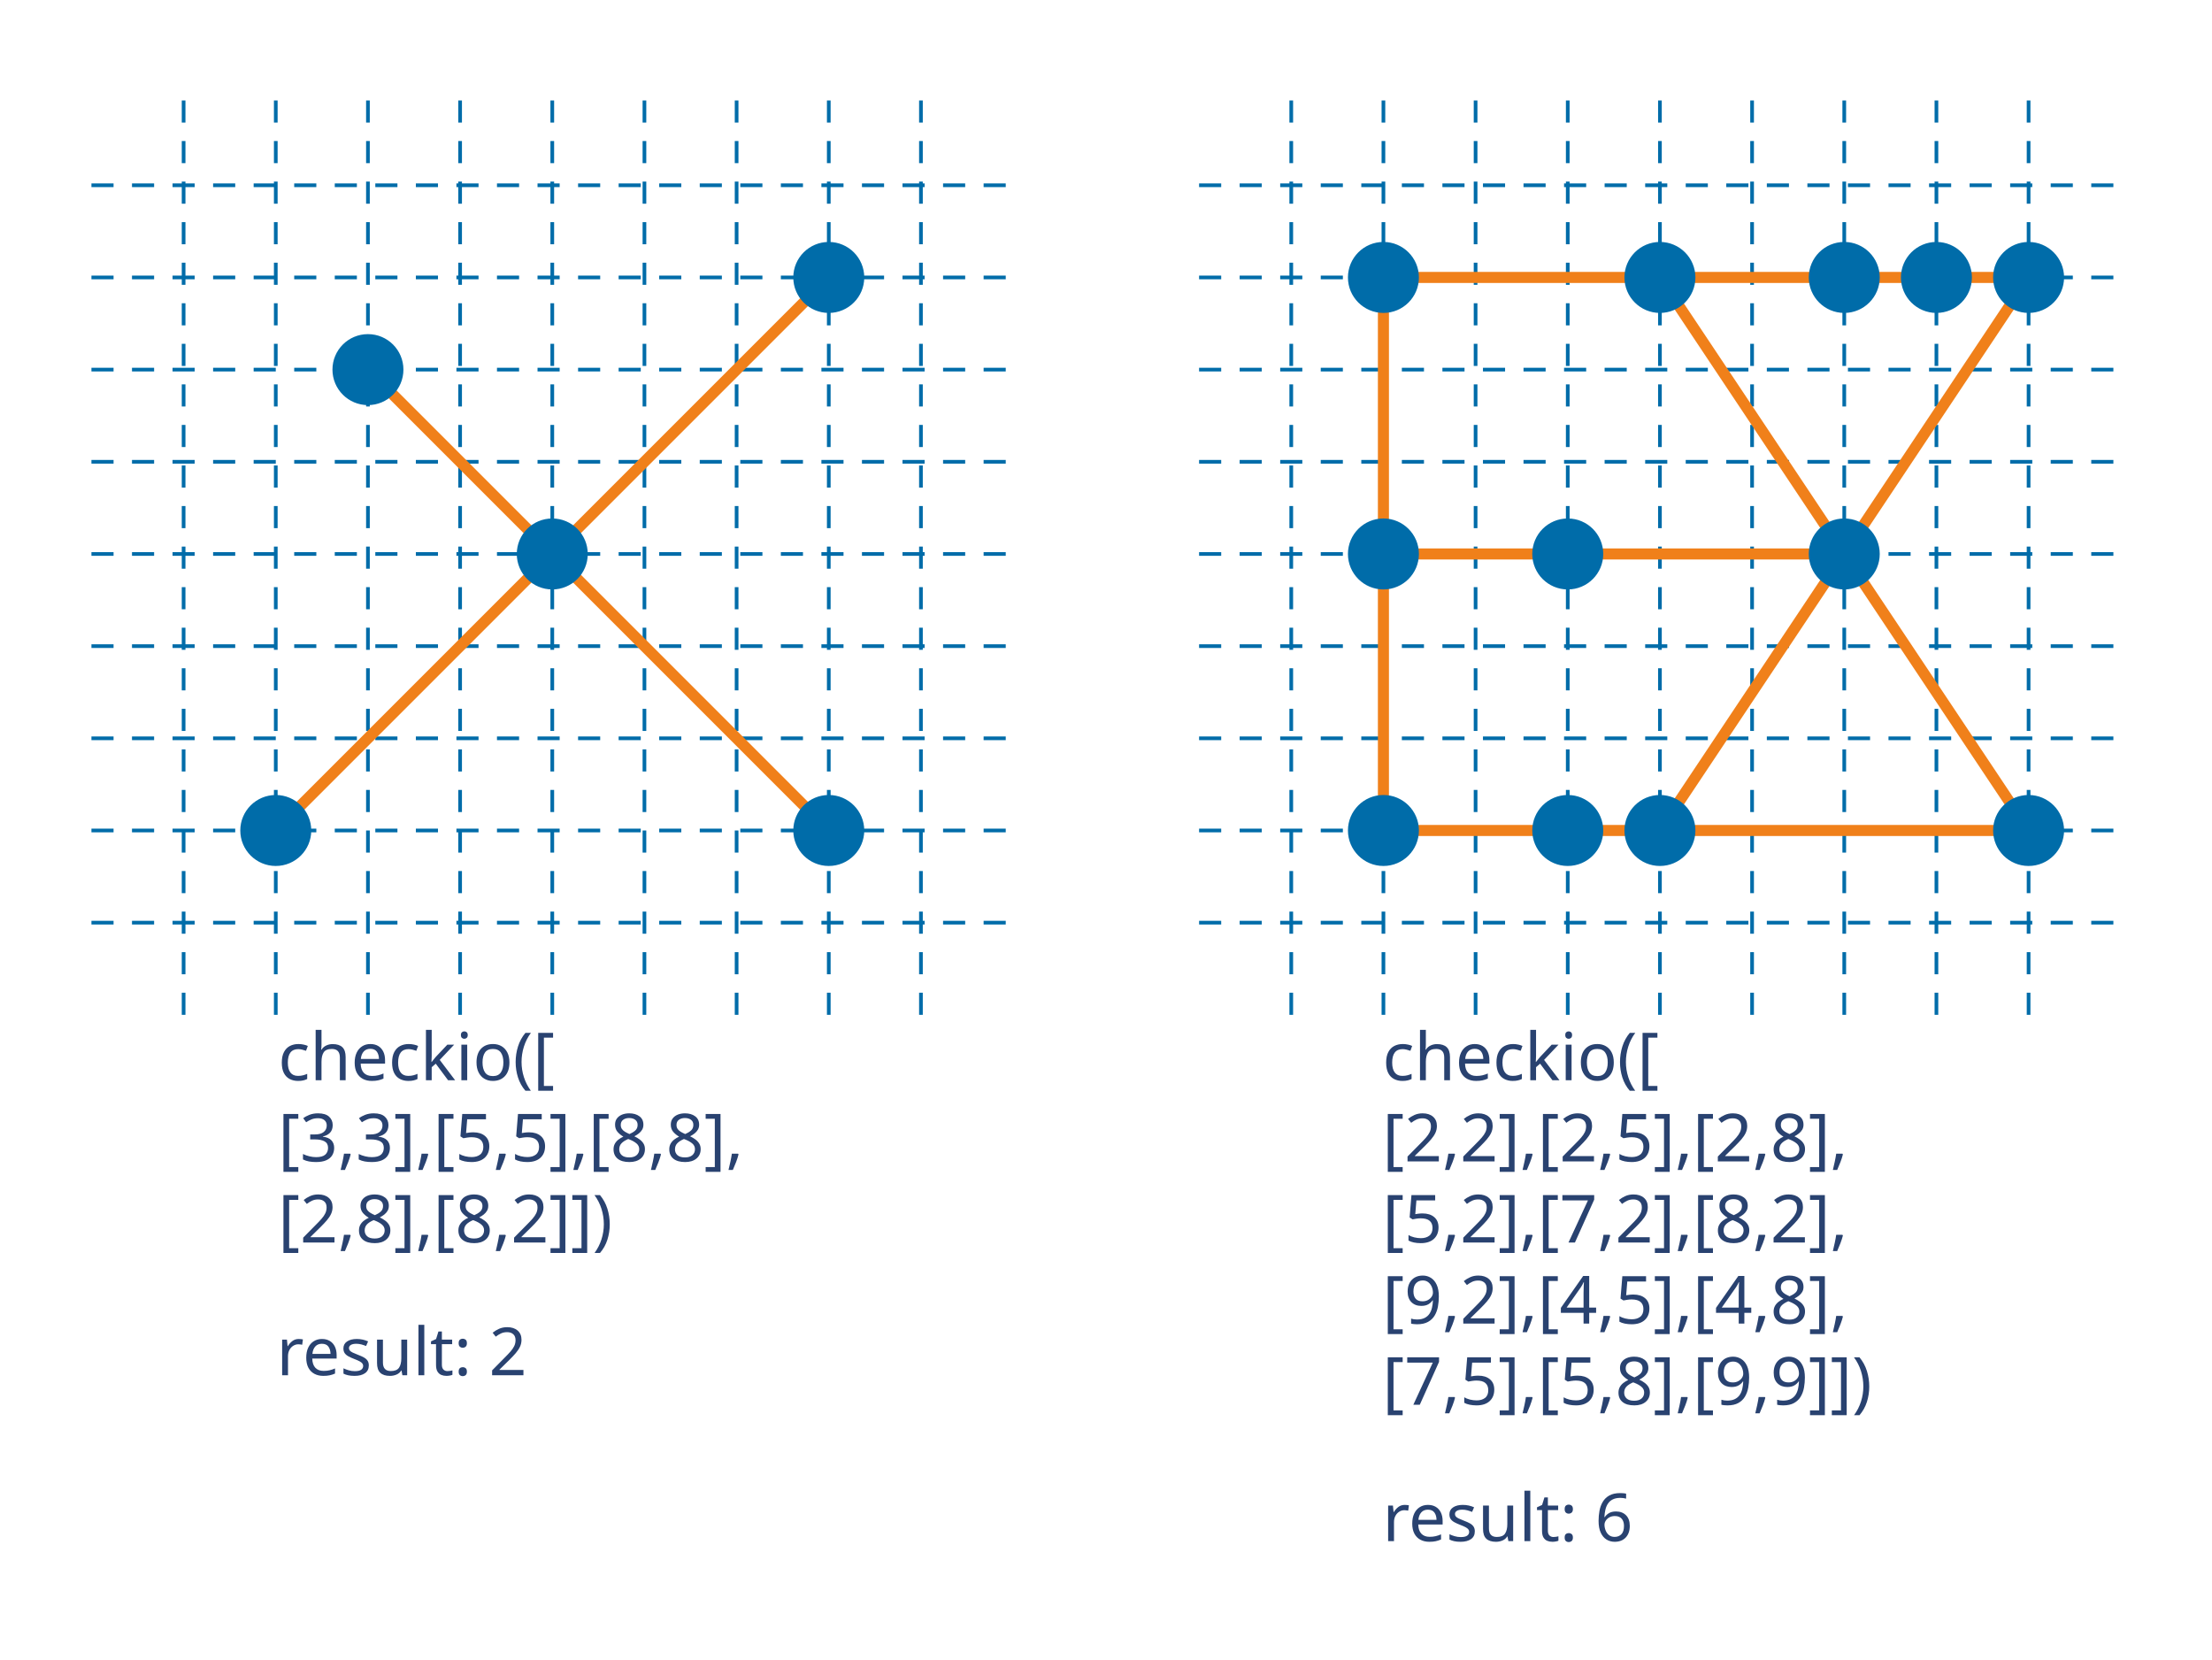
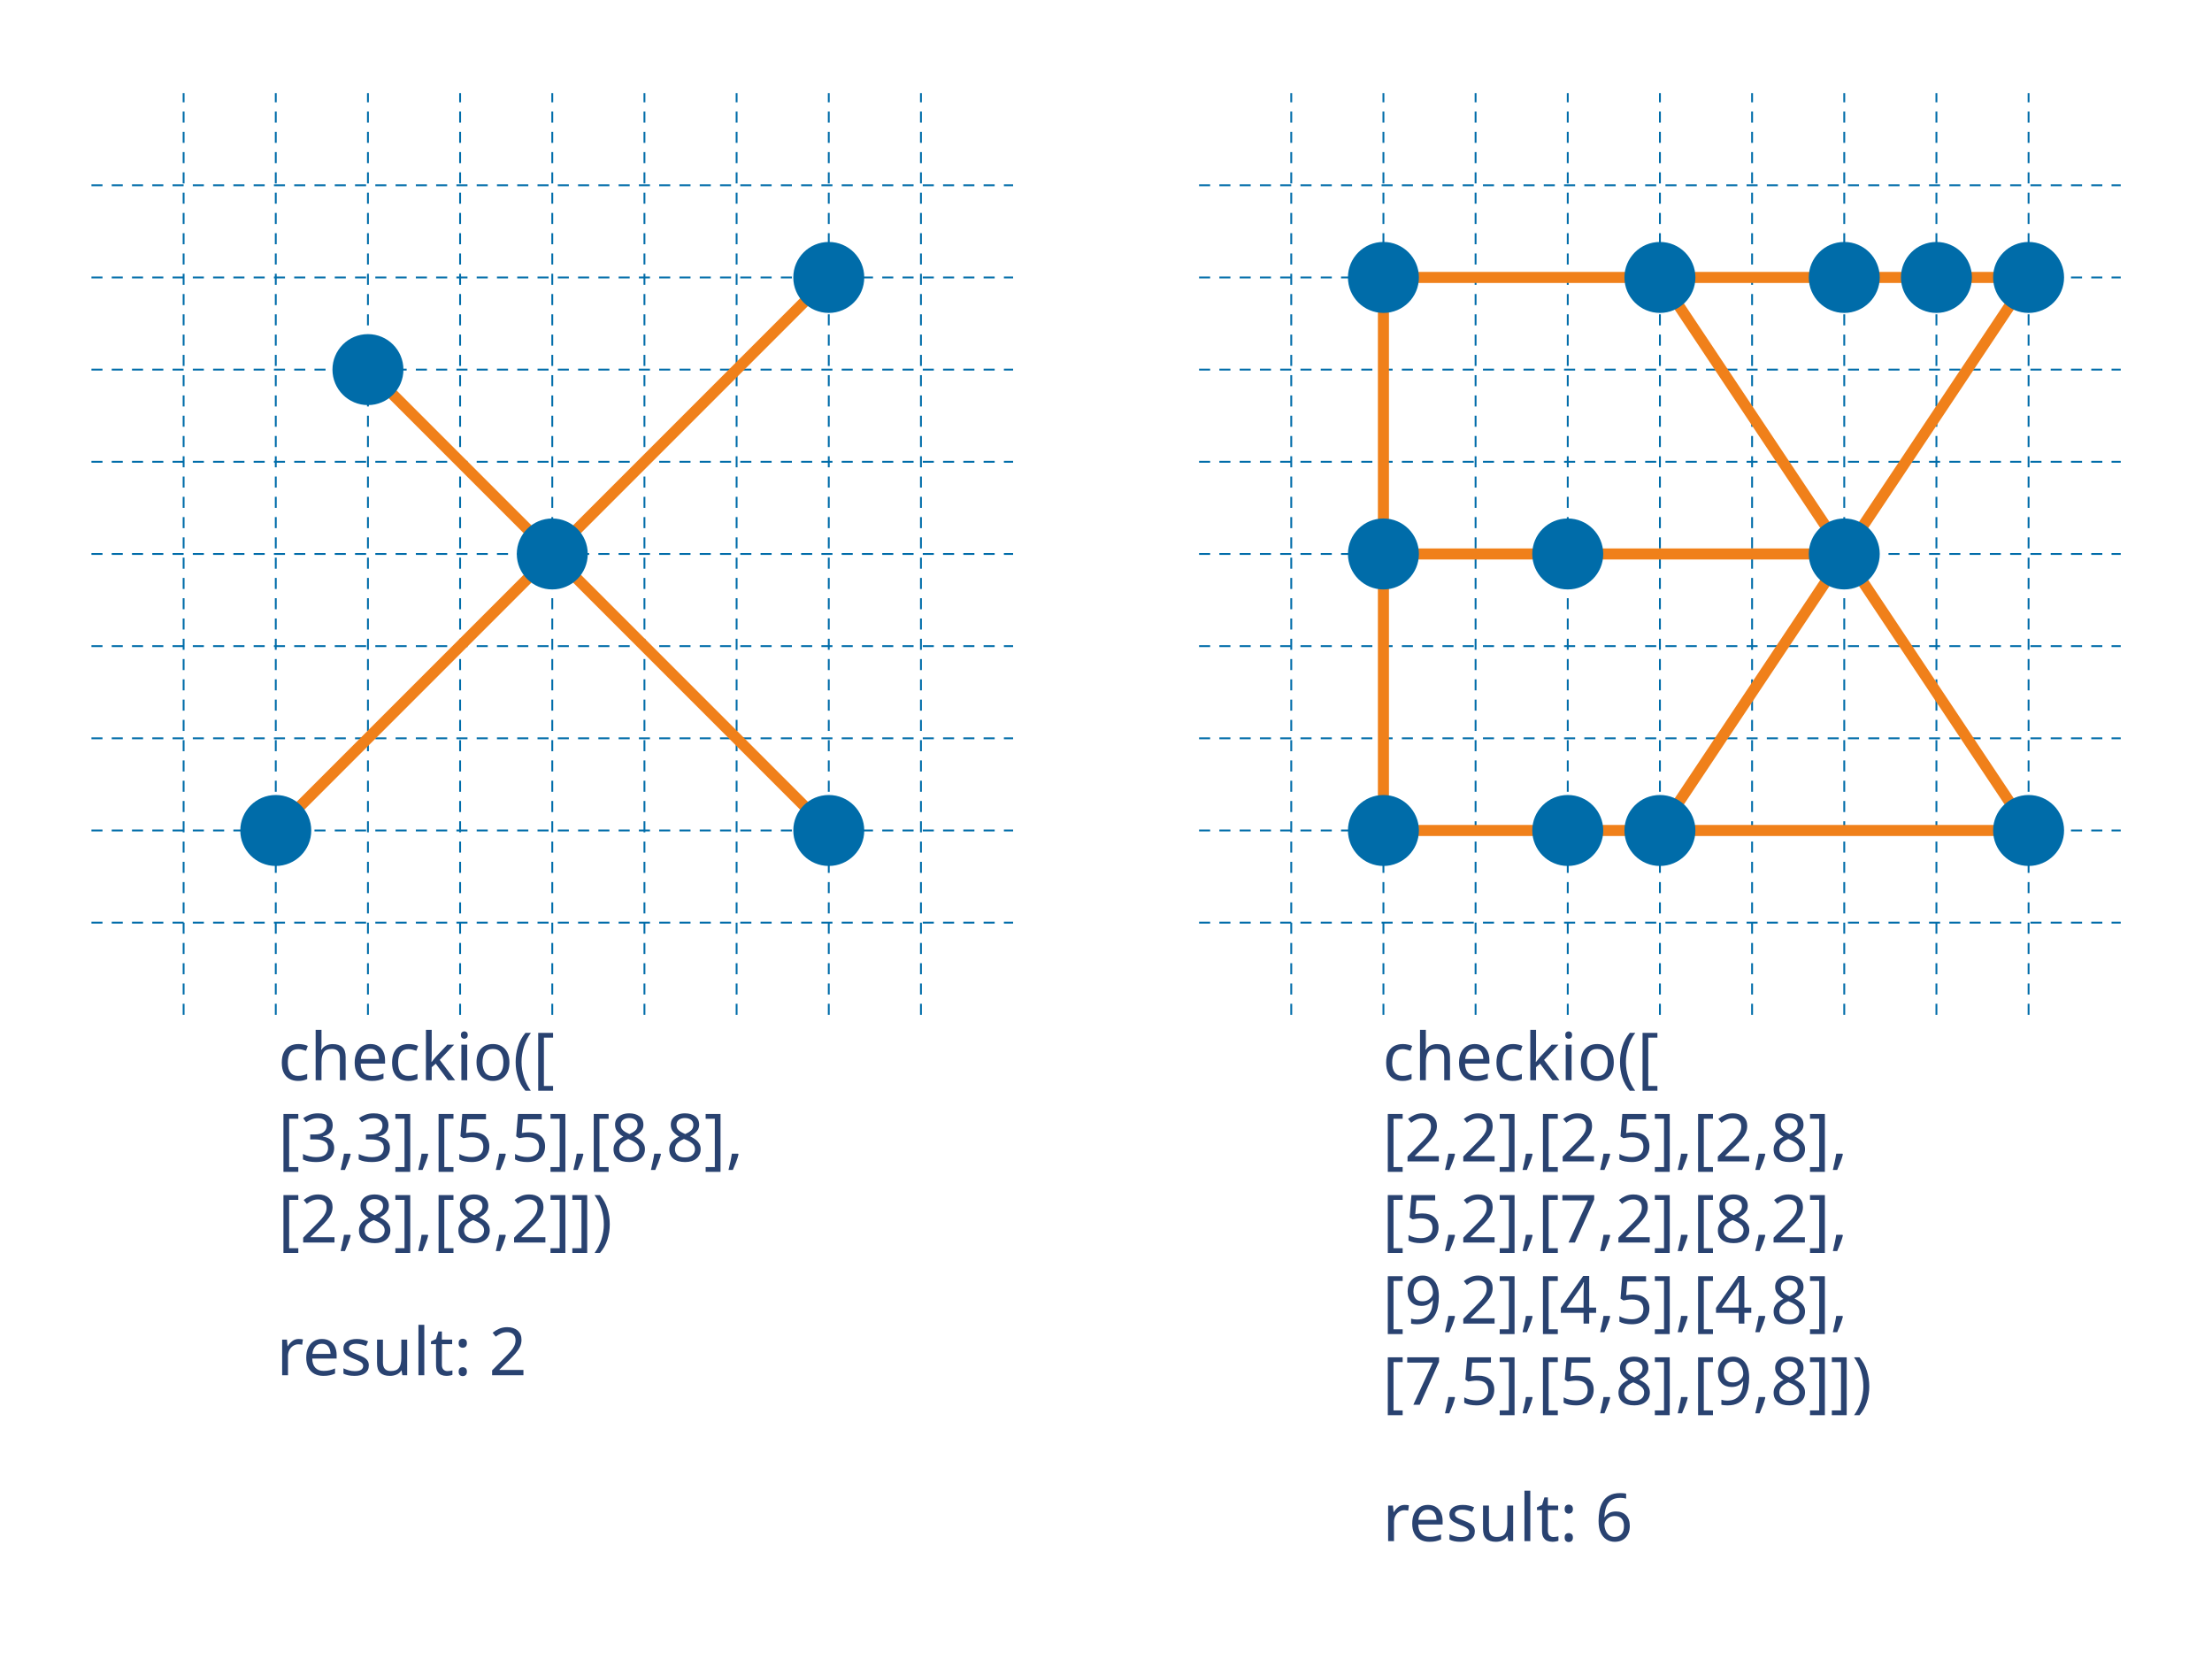
<svg xmlns="http://www.w3.org/2000/svg" version="1.1" x="0px" y="0px" width="1200" height="900" viewBox="0, 0, 1200, 900">
  <g id="Background">
    <rect x="0" y="0" width="1200" height="900" fill="#000000" fill-opacity="0" />
  </g>
  <g id="Layer 1">
-     <path d="M99.607,550.5 L99.607,50.5" fill-opacity="0" stroke="#006CA9" stroke-width="2" stroke-dasharray="12,10" />
-     <path d="M149.607,550.5 L149.607,50.5" fill-opacity="0" stroke="#006CA9" stroke-width="2" stroke-dasharray="12,10" />
-     <path d="M199.607,550.5 L199.607,50.5" fill-opacity="0" stroke="#006CA9" stroke-width="2" stroke-dasharray="12,10" />
-     <path d="M249.607,550.5 L249.607,50.5" fill-opacity="0" stroke="#006CA9" stroke-width="2" stroke-dasharray="12,10" />
-     <path d="M299.607,550.5 L299.607,50.5" fill-opacity="0" stroke="#006CA9" stroke-width="2" stroke-dasharray="12,10" />
-     <path d="M349.607,550.5 L349.607,50.5" fill-opacity="0" stroke="#006CA9" stroke-width="2" stroke-dasharray="12,10" />
-     <path d="M399.607,550.5 L399.607,50.5" fill-opacity="0" stroke="#006CA9" stroke-width="2" stroke-dasharray="12,10" />
-     <path d="M449.607,550.5 L449.607,50.5" fill-opacity="0" stroke="#006CA9" stroke-width="2" stroke-dasharray="12,10" />
-     <path d="M499.607,550.5 L499.607,50.5" fill-opacity="0" stroke="#006CA9" stroke-width="2" stroke-dasharray="12,10" />
-     <path d="M49.607,100.5 L549.607,100.5" fill-opacity="0" stroke="#006CA9" stroke-width="2" stroke-dasharray="12,10" />
-     <path d="M49.607,150.5 L549.607,150.5" fill-opacity="0" stroke="#006CA9" stroke-width="2" stroke-dasharray="12,10" />
-     <path d="M49.607,200.5 L549.607,200.5" fill-opacity="0" stroke="#006CA9" stroke-width="2" stroke-dasharray="12,10" />
-     <path d="M49.607,250.5 L549.607,250.5" fill-opacity="0" stroke="#006CA9" stroke-width="2" stroke-dasharray="12,10" />
-     <path d="M49.607,300.5 L549.607,300.5" fill-opacity="0" stroke="#006CA9" stroke-width="2" stroke-dasharray="12,10" />
-     <path d="M49.607,350.5 L549.607,350.5" fill-opacity="0" stroke="#006CA9" stroke-width="2" stroke-dasharray="12,10" />
-     <path d="M49.607,400.5 L549.607,400.5" fill-opacity="0" stroke="#006CA9" stroke-width="2" stroke-dasharray="12,10" />
-     <path d="M49.607,450.5 L549.607,450.5" fill-opacity="0" stroke="#006CA9" stroke-width="2" stroke-dasharray="12,10" />
-     <path d="M49.607,500.5 L549.607,500.5" fill-opacity="0" stroke="#006CA9" stroke-width="2" stroke-dasharray="12,10" />
+     <path d="M99.607,550.5 L99.607,50.5" fill-opacity="0" stroke="#006CA9" stroke-width="1" stroke-dasharray="6,5" />
+     <path d="M149.607,550.5 L149.607,50.5" fill-opacity="0" stroke="#006CA9" stroke-width="1" stroke-dasharray="6,5" />
+     <path d="M199.607,550.5 L199.607,50.5" fill-opacity="0" stroke="#006CA9" stroke-width="1" stroke-dasharray="6,5" />
+     <path d="M249.607,550.5 L249.607,50.5" fill-opacity="0" stroke="#006CA9" stroke-width="1" stroke-dasharray="6,5" />
+     <path d="M299.607,550.5 L299.607,50.5" fill-opacity="0" stroke="#006CA9" stroke-width="1" stroke-dasharray="6,5" />
+     <path d="M349.607,550.5 L349.607,50.5" fill-opacity="0" stroke="#006CA9" stroke-width="1" stroke-dasharray="6,5" />
+     <path d="M399.607,550.5 L399.607,50.5" fill-opacity="0" stroke="#006CA9" stroke-width="1" stroke-dasharray="6,5" />
+     <path d="M449.607,550.5 L449.607,50.5" fill-opacity="0" stroke="#006CA9" stroke-width="1" stroke-dasharray="6,5" />
+     <path d="M499.607,550.5 L499.607,50.5" fill-opacity="0" stroke="#006CA9" stroke-width="1" stroke-dasharray="6,5" />
+     <path d="M49.607,100.5 L549.607,100.5" fill-opacity="0" stroke="#006CA9" stroke-width="1" stroke-dasharray="6,5" />
+     <path d="M49.607,150.5 L549.607,150.5" fill-opacity="0" stroke="#006CA9" stroke-width="1" stroke-dasharray="6,5" />
+     <path d="M49.607,200.5 L549.607,200.5" fill-opacity="0" stroke="#006CA9" stroke-width="1" stroke-dasharray="6,5" />
+     <path d="M49.607,250.5 L549.607,250.5" fill-opacity="0" stroke="#006CA9" stroke-width="1" stroke-dasharray="6,5" />
+     <path d="M49.607,300.5 L549.607,300.5" fill-opacity="0" stroke="#006CA9" stroke-width="1" stroke-dasharray="6,5" />
+     <path d="M49.607,350.5 L549.607,350.5" fill-opacity="0" stroke="#006CA9" stroke-width="1" stroke-dasharray="6,5" />
+     <path d="M49.607,400.5 L549.607,400.5" fill-opacity="0" stroke="#006CA9" stroke-width="1" stroke-dasharray="6,5" />
+     <path d="M49.607,450.5 L549.607,450.5" fill-opacity="0" stroke="#006CA9" stroke-width="1" stroke-dasharray="6,5" />
+     <path d="M49.607,500.5 L549.607,500.5" fill-opacity="0" stroke="#006CA9" stroke-width="1" stroke-dasharray="6,5" />
    <path d="M149.607,450.5 L449.607,150.5" fill-opacity="0" stroke="#F0801A" stroke-width="6" />
    <path d="M199.607,200.5 L449.607,450.5" fill-opacity="0" stroke="#F0801A" stroke-width="6" />
    <g>
      <path d="M199.607,181.75 C189.252,181.75 180.857,190.145 180.857,200.5 C180.857,210.855 189.252,219.25 199.607,219.25 C209.963,219.25 218.357,210.855 218.357,200.5 C218.357,190.145 209.963,181.75 199.607,181.75 z" fill="#006CA9" />
      <path d="M199.607,181.75 C189.252,181.75 180.857,190.145 180.857,200.5 C180.857,210.855 189.252,219.25 199.607,219.25 C209.963,219.25 218.357,210.855 218.357,200.5 C218.357,190.145 209.963,181.75 199.607,181.75 z" fill-opacity="0" stroke="#006CA9" stroke-width="1" />
    </g>
-     <path d="M700.5,550.5 L700.5,50.5" fill-opacity="0" stroke="#006CA9" stroke-width="2" stroke-dasharray="12,10" />
-     <path d="M750.5,550.5 L750.5,50.5" fill-opacity="0" stroke="#006CA9" stroke-width="2" stroke-dasharray="12,10" />
-     <path d="M800.5,550.5 L800.5,50.5" fill-opacity="0" stroke="#006CA9" stroke-width="2" stroke-dasharray="12,10" />
-     <path d="M850.5,550.5 L850.5,50.5" fill-opacity="0" stroke="#006CA9" stroke-width="2" stroke-dasharray="12,10" />
-     <path d="M900.5,550.5 L900.5,50.5" fill-opacity="0" stroke="#006CA9" stroke-width="2" stroke-dasharray="12,10" />
-     <path d="M950.5,550.5 L950.5,50.5" fill-opacity="0" stroke="#006CA9" stroke-width="2" stroke-dasharray="12,10" />
-     <path d="M1000.5,550.5 L1000.5,50.5" fill-opacity="0" stroke="#006CA9" stroke-width="2" stroke-dasharray="12,10" />
-     <path d="M1050.5,550.5 L1050.5,50.5" fill-opacity="0" stroke="#006CA9" stroke-width="2" stroke-dasharray="12,10" />
-     <path d="M1100.5,550.5 L1100.5,50.5" fill-opacity="0" stroke="#006CA9" stroke-width="2" stroke-dasharray="12,10" />
-     <path d="M650.5,100.5 L1150.5,100.5" fill-opacity="0" stroke="#006CA9" stroke-width="2" stroke-dasharray="12,10" />
-     <path d="M650.5,150.5 L1150.5,150.5" fill-opacity="0" stroke="#006CA9" stroke-width="2" stroke-dasharray="12,10" />
-     <path d="M650.5,200.5 L1150.5,200.5" fill-opacity="0" stroke="#006CA9" stroke-width="2" stroke-dasharray="12,10" />
-     <path d="M650.5,250.5 L1150.5,250.5" fill-opacity="0" stroke="#006CA9" stroke-width="2" stroke-dasharray="12,10" />
-     <path d="M650.5,300.5 L1150.5,300.5" fill-opacity="0" stroke="#006CA9" stroke-width="2" stroke-dasharray="12,10" />
-     <path d="M650.5,350.5 L1150.5,350.5" fill-opacity="0" stroke="#006CA9" stroke-width="2" stroke-dasharray="12,10" />
-     <path d="M650.5,400.5 L1150.5,400.5" fill-opacity="0" stroke="#006CA9" stroke-width="2" stroke-dasharray="12,10" />
-     <path d="M650.5,450.5 L1150.5,450.5" fill-opacity="0" stroke="#006CA9" stroke-width="2" stroke-dasharray="12,10" />
-     <path d="M650.5,500.5 L1150.5,500.5" fill-opacity="0" stroke="#006CA9" stroke-width="2" stroke-dasharray="12,10" />
+     <path d="M700.5,550.5 L700.5,50.5" fill-opacity="0" stroke="#006CA9" stroke-width="1" stroke-dasharray="6,5" />
+     <path d="M750.5,550.5 L750.5,50.5" fill-opacity="0" stroke="#006CA9" stroke-width="1" stroke-dasharray="6,5" />
+     <path d="M800.5,550.5 L800.5,50.5" fill-opacity="0" stroke="#006CA9" stroke-width="1" stroke-dasharray="6,5" />
+     <path d="M850.5,550.5 L850.5,50.5" fill-opacity="0" stroke="#006CA9" stroke-width="1" stroke-dasharray="6,5" />
+     <path d="M900.5,550.5 L900.5,50.5" fill-opacity="0" stroke="#006CA9" stroke-width="1" stroke-dasharray="6,5" />
+     <path d="M950.5,550.5 L950.5,50.5" fill-opacity="0" stroke="#006CA9" stroke-width="1" stroke-dasharray="6,5" />
+     <path d="M1000.5,550.5 L1000.5,50.5" fill-opacity="0" stroke="#006CA9" stroke-width="1" stroke-dasharray="6,5" />
+     <path d="M1050.5,550.5 L1050.5,50.5" fill-opacity="0" stroke="#006CA9" stroke-width="1" stroke-dasharray="6,5" />
+     <path d="M1100.5,550.5 L1100.5,50.5" fill-opacity="0" stroke="#006CA9" stroke-width="1" stroke-dasharray="6,5" />
+     <path d="M650.5,100.5 L1150.5,100.5" fill-opacity="0" stroke="#006CA9" stroke-width="1" stroke-dasharray="6,5" />
+     <path d="M650.5,150.5 L1150.5,150.5" fill-opacity="0" stroke="#006CA9" stroke-width="1" stroke-dasharray="6,5" />
+     <path d="M650.5,200.5 L1150.5,200.5" fill-opacity="0" stroke="#006CA9" stroke-width="1" stroke-dasharray="6,5" />
+     <path d="M650.5,250.5 L1150.5,250.5" fill-opacity="0" stroke="#006CA9" stroke-width="1" stroke-dasharray="6,5" />
+     <path d="M650.5,300.5 L1150.5,300.5" fill-opacity="0" stroke="#006CA9" stroke-width="1" stroke-dasharray="6,5" />
+     <path d="M650.5,350.5 L1150.5,350.5" fill-opacity="0" stroke="#006CA9" stroke-width="1" stroke-dasharray="6,5" />
+     <path d="M650.5,400.5 L1150.5,400.5" fill-opacity="0" stroke="#006CA9" stroke-width="1" stroke-dasharray="6,5" />
+     <path d="M650.5,450.5 L1150.5,450.5" fill-opacity="0" stroke="#006CA9" stroke-width="1" stroke-dasharray="6,5" />
+     <path d="M650.5,500.5 L1150.5,500.5" fill-opacity="0" stroke="#006CA9" stroke-width="1" stroke-dasharray="6,5" />
    <path d="M750.5,450.5 L1100.5,450.5" fill-opacity="0" stroke="#F0801A" stroke-width="6" />
    <path d="M750.5,300.5 L1000.5,300.5" fill-opacity="0" stroke="#F0801A" stroke-width="6" />
    <path d="M750.5,150.5 L1100.5,150.5" fill-opacity="0" stroke="#F0801A" stroke-width="6" />
    <path d="M750.5,450.5 L750.5,150.5" fill-opacity="0" stroke="#F0801A" stroke-width="6" />
    <path d="M900.5,150.5 L1100.5,450.5" fill-opacity="0" stroke="#F0801A" stroke-width="6" />
    <g>
      <path d="M1050.5,131.75 C1040.145,131.75 1031.75,140.145 1031.75,150.5 C1031.75,160.855 1040.145,169.25 1050.5,169.25 C1060.855,169.25 1069.25,160.855 1069.25,150.5 C1069.25,140.145 1060.855,131.75 1050.5,131.75 z" fill="#006CA9" />
      <path d="M1050.5,131.75 C1040.145,131.75 1031.75,140.145 1031.75,150.5 C1031.75,160.855 1040.145,169.25 1050.5,169.25 C1060.855,169.25 1069.25,160.855 1069.25,150.5 C1069.25,140.145 1060.855,131.75 1050.5,131.75 z" fill-opacity="0" stroke="#006CA9" stroke-width="1" />
    </g>
    <g>
      <path d="M900.5,131.75 C890.145,131.75 881.75,140.145 881.75,150.5 C881.75,160.855 890.145,169.25 900.5,169.25 C910.855,169.25 919.25,160.855 919.25,150.5 C919.25,140.145 910.855,131.75 900.5,131.75 z" fill="#006CA9" />
      <path d="M900.5,131.75 C890.145,131.75 881.75,140.145 881.75,150.5 C881.75,160.855 890.145,169.25 900.5,169.25 C910.855,169.25 919.25,160.855 919.25,150.5 C919.25,140.145 910.855,131.75 900.5,131.75 z" fill-opacity="0" stroke="#006CA9" stroke-width="1" />
    </g>
    <g>
      <path d="M1100.5,431.75 C1090.145,431.75 1081.75,440.145 1081.75,450.5 C1081.75,460.855 1090.145,469.25 1100.5,469.25 C1110.855,469.25 1119.25,460.855 1119.25,450.5 C1119.25,440.145 1110.855,431.75 1100.5,431.75 z" fill="#006CA9" />
      <path d="M1100.5,431.75 C1090.145,431.75 1081.75,440.145 1081.75,450.5 C1081.75,460.855 1090.145,469.25 1100.5,469.25 C1110.855,469.25 1119.25,460.855 1119.25,450.5 C1119.25,440.145 1110.855,431.75 1100.5,431.75 z" fill-opacity="0" stroke="#006CA9" stroke-width="1" />
    </g>
    <g>
      <path d="M750.5,431.75 C740.145,431.75 731.75,440.145 731.75,450.5 C731.75,460.855 740.145,469.25 750.5,469.25 C760.855,469.25 769.25,460.855 769.25,450.5 C769.25,440.145 760.855,431.75 750.5,431.75 z" fill="#006CA9" />
      <path d="M750.5,431.75 C740.145,431.75 731.75,440.145 731.75,450.5 C731.75,460.855 740.145,469.25 750.5,469.25 C760.855,469.25 769.25,460.855 769.25,450.5 C769.25,440.145 760.855,431.75 750.5,431.75 z" fill-opacity="0" stroke="#006CA9" stroke-width="1" />
    </g>
    <g>
      <path d="M750.5,281.75 C740.145,281.75 731.75,290.145 731.75,300.5 C731.75,310.855 740.145,319.25 750.5,319.25 C760.855,319.25 769.25,310.855 769.25,300.5 C769.25,290.145 760.855,281.75 750.5,281.75 z" fill="#006CA9" />
      <path d="M750.5,281.75 C740.145,281.75 731.75,290.145 731.75,300.5 C731.75,310.855 740.145,319.25 750.5,319.25 C760.855,319.25 769.25,310.855 769.25,300.5 C769.25,290.145 760.855,281.75 750.5,281.75 z" fill-opacity="0" stroke="#006CA9" stroke-width="1" />
    </g>
    <g>
      <path d="M750.5,131.75 C740.145,131.75 731.75,140.145 731.75,150.5 C731.75,160.855 740.145,169.25 750.5,169.25 C760.855,169.25 769.25,160.855 769.25,150.5 C769.25,140.145 760.855,131.75 750.5,131.75 z" fill="#006CA9" />
      <path d="M750.5,131.75 C740.145,131.75 731.75,140.145 731.75,150.5 C731.75,160.855 740.145,169.25 750.5,169.25 C760.855,169.25 769.25,160.855 769.25,150.5 C769.25,140.145 760.855,131.75 750.5,131.75 z" fill-opacity="0" stroke="#006CA9" stroke-width="1" />
    </g>
    <g>
      <path d="M449.607,131.75 C439.252,131.75 430.857,140.145 430.857,150.5 C430.857,160.855 439.252,169.25 449.607,169.25 C459.963,169.25 468.357,160.855 468.357,150.5 C468.357,140.145 459.963,131.75 449.607,131.75 z" fill="#006CA9" />
      <path d="M449.607,131.75 C439.252,131.75 430.857,140.145 430.857,150.5 C430.857,160.855 439.252,169.25 449.607,169.25 C459.963,169.25 468.357,160.855 468.357,150.5 C468.357,140.145 459.963,131.75 449.607,131.75 z" fill-opacity="0" stroke="#006CA9" stroke-width="1" />
    </g>
    <g>
      <path d="M449.607,431.75 C439.252,431.75 430.857,440.145 430.857,450.5 C430.857,460.855 439.252,469.25 449.607,469.25 C459.963,469.25 468.357,460.855 468.357,450.5 C468.357,440.145 459.963,431.75 449.607,431.75 z" fill="#006CA9" />
      <path d="M449.607,431.75 C439.252,431.75 430.857,440.145 430.857,450.5 C430.857,460.855 439.252,469.25 449.607,469.25 C459.963,469.25 468.357,460.855 468.357,450.5 C468.357,440.145 459.963,431.75 449.607,431.75 z" fill-opacity="0" stroke="#006CA9" stroke-width="1" />
    </g>
    <g>
      <path d="M299.607,281.75 C289.252,281.75 280.857,290.145 280.857,300.5 C280.857,310.855 289.252,319.25 299.607,319.25 C309.963,319.25 318.357,310.855 318.357,300.5 C318.357,290.145 309.963,281.75 299.607,281.75 z" fill="#006CA9" />
      <path d="M299.607,281.75 C289.252,281.75 280.857,290.145 280.857,300.5 C280.857,310.855 289.252,319.25 299.607,319.25 C309.963,319.25 318.357,310.855 318.357,300.5 C318.357,290.145 309.963,281.75 299.607,281.75 z" fill-opacity="0" stroke="#006CA9" stroke-width="1" />
    </g>
    <g>
      <path d="M149.607,431.75 C139.252,431.75 130.857,440.145 130.857,450.5 C130.857,460.855 139.252,469.25 149.607,469.25 C159.963,469.25 168.357,460.855 168.357,450.5 C168.357,440.145 159.963,431.75 149.607,431.75 z" fill="#006CA9" />
      <path d="M149.607,431.75 C139.252,431.75 130.857,440.145 130.857,450.5 C130.857,460.855 139.252,469.25 149.607,469.25 C159.963,469.25 168.357,460.855 168.357,450.5 C168.357,440.145 159.963,431.75 149.607,431.75 z" fill-opacity="0" stroke="#006CA9" stroke-width="1" />
    </g>
    <g>
      <path d="M850.5,431.75 C840.145,431.75 831.75,440.145 831.75,450.5 C831.75,460.855 840.145,469.25 850.5,469.25 C860.855,469.25 869.25,460.855 869.25,450.5 C869.25,440.145 860.855,431.75 850.5,431.75 z" fill="#006CA9" />
      <path d="M850.5,431.75 C840.145,431.75 831.75,440.145 831.75,450.5 C831.75,460.855 840.145,469.25 850.5,469.25 C860.855,469.25 869.25,460.855 869.25,450.5 C869.25,440.145 860.855,431.75 850.5,431.75 z" fill-opacity="0" stroke="#006CA9" stroke-width="1" />
    </g>
    <g>
      <path d="M1000.5,131.75 C990.145,131.75 981.75,140.145 981.75,150.5 C981.75,160.855 990.145,169.25 1000.5,169.25 C1010.855,169.25 1019.25,160.855 1019.25,150.5 C1019.25,140.145 1010.855,131.75 1000.5,131.75 z" fill="#006CA9" />
      <path d="M1000.5,131.75 C990.145,131.75 981.75,140.145 981.75,150.5 C981.75,160.855 990.145,169.25 1000.5,169.25 C1010.855,169.25 1019.25,160.855 1019.25,150.5 C1019.25,140.145 1010.855,131.75 1000.5,131.75 z" fill-opacity="0" stroke="#006CA9" stroke-width="1" />
    </g>
    <g>
      <path d="M850.5,281.75 C840.145,281.75 831.75,290.145 831.75,300.5 C831.75,310.855 840.145,319.25 850.5,319.25 C860.855,319.25 869.25,310.855 869.25,300.5 C869.25,290.145 860.855,281.75 850.5,281.75 z" fill="#006CA9" />
      <path d="M850.5,281.75 C840.145,281.75 831.75,290.145 831.75,300.5 C831.75,310.855 840.145,319.25 850.5,319.25 C860.855,319.25 869.25,310.855 869.25,300.5 C869.25,290.145 860.855,281.75 850.5,281.75 z" fill-opacity="0" stroke="#006CA9" stroke-width="1" />
    </g>
    <path d="M1100.5,150.5 L900.5,450.5" fill-opacity="0" stroke="#F0801A" stroke-width="6" />
    <g>
      <path d="M1100.5,131.75 C1090.145,131.75 1081.75,140.145 1081.75,150.5 C1081.75,160.855 1090.145,169.25 1100.5,169.25 C1110.855,169.25 1119.25,160.855 1119.25,150.5 C1119.25,140.145 1110.855,131.75 1100.5,131.75 z" fill="#006CA9" />
      <path d="M1100.5,131.75 C1090.145,131.75 1081.75,140.145 1081.75,150.5 C1081.75,160.855 1090.145,169.25 1100.5,169.25 C1110.855,169.25 1119.25,160.855 1119.25,150.5 C1119.25,140.145 1110.855,131.75 1100.5,131.75 z" fill-opacity="0" stroke="#006CA9" stroke-width="1" />
    </g>
    <g>
      <path d="M1000.5,281.75 C990.145,281.75 981.75,290.145 981.75,300.5 C981.75,310.855 990.145,319.25 1000.5,319.25 C1010.855,319.25 1019.25,310.855 1019.25,300.5 C1019.25,290.145 1010.855,281.75 1000.5,281.75 z" fill="#006CA9" />
      <path d="M1000.5,281.75 C990.145,281.75 981.75,290.145 981.75,300.5 C981.75,310.855 990.145,319.25 1000.5,319.25 C1010.855,319.25 1019.25,310.855 1019.25,300.5 C1019.25,290.145 1010.855,281.75 1000.5,281.75 z" fill-opacity="0" stroke="#006CA9" stroke-width="1" />
    </g>
    <g>
      <path d="M900.5,431.75 C890.145,431.75 881.75,440.145 881.75,450.5 C881.75,460.855 890.145,469.25 900.5,469.25 C910.855,469.25 919.25,460.855 919.25,450.5 C919.25,440.145 910.855,431.75 900.5,431.75 z" fill="#006CA9" />
      <path d="M900.5,431.75 C890.145,431.75 881.75,440.145 881.75,450.5 C881.75,460.855 890.145,469.25 900.5,469.25 C910.855,469.25 919.25,460.855 919.25,450.5 C919.25,440.145 910.855,431.75 900.5,431.75 z" fill-opacity="0" stroke="#006CA9" stroke-width="1" />
    </g>
    <text transform="matrix(1, 0, 0, 1, 350, 638.5)">
      <tspan x="-199.107" y="-52.5" font-family="Verdana-Bold" font-size="36" fill="#294270">checkio([</tspan>
      <tspan x="-199.107" y="-8.5" font-family="Verdana-Bold" font-size="36" fill="#294270">    [3,3],[5,5],[8,8],</tspan>
      <tspan x="-199.107" y="35.5" font-family="Verdana-Bold" font-size="36" fill="#294270">    [2,8],[8,2]])</tspan>
      <tspan x="-199.107" y="79.5" font-family="Verdana-Bold" font-size="36" fill="#294270">    </tspan>
    </text>
    <text transform="matrix(1, 0, 0, 1, 234.946, 732.5)">
      <tspan x="-84.946" y="13.5" font-family="Verdana-Bold" font-size="36" fill="#294270">result: 2</tspan>
    </text>
-     <text transform="matrix(1, 0, 0, 1, 965, 665)">
-       <tspan x="-215" y="-79" font-family="Verdana-Bold" font-size="36" fill="#294270">checkio([</tspan>
-       <tspan x="-215" y="-35" font-family="Verdana-Bold" font-size="36" fill="#294270">    [2,2],[2,5],[2,8],</tspan>
-       <tspan x="-215" y="9" font-family="Verdana-Bold" font-size="36" fill="#294270">    [5,2],[7,2],[8,2],</tspan>
-       <tspan x="-215" y="53" font-family="Verdana-Bold" font-size="36" fill="#294270">    [9,2],[4,5],[4,8],</tspan>
-       <tspan x="-215" y="97" font-family="Verdana-Bold" font-size="36" fill="#294270">    [7,5],[5,8],[9,9]])</tspan>
+     <text transform="matrix(1, 0, 0, 1, 965, 682.5)">
+       <tspan x="-215" y="-96.5" font-family="Verdana-Bold" font-size="36" fill="#294270">checkio([</tspan>
+       <tspan x="-215" y="-52.5" font-family="Verdana-Bold" font-size="36" fill="#294270">    [2,2],[2,5],[2,8],</tspan>
+       <tspan x="-215" y="-8.5" font-family="Verdana-Bold" font-size="36" fill="#294270">    [5,2],[7,2],[8,2],</tspan>
+       <tspan x="-215" y="35.5" font-family="Verdana-Bold" font-size="36" fill="#294270">    [9,2],[4,5],[4,8],</tspan>
+       <tspan x="-215" y="79.5" font-family="Verdana-Bold" font-size="36" fill="#294270">    [7,5],[5,8],[9,8]])</tspan>
+       <tspan x="-215" y="123.5" font-family="Verdana-Bold" font-size="36" fill="#294270">    </tspan>
    </text>
    <text transform="matrix(1, 0, 0, 1, 834.946, 822.5)">
      <tspan x="-84.946" y="13.5" font-family="Verdana-Bold" font-size="36" fill="#294270">result: 6</tspan>
    </text>
  </g>
  <defs />
</svg>
